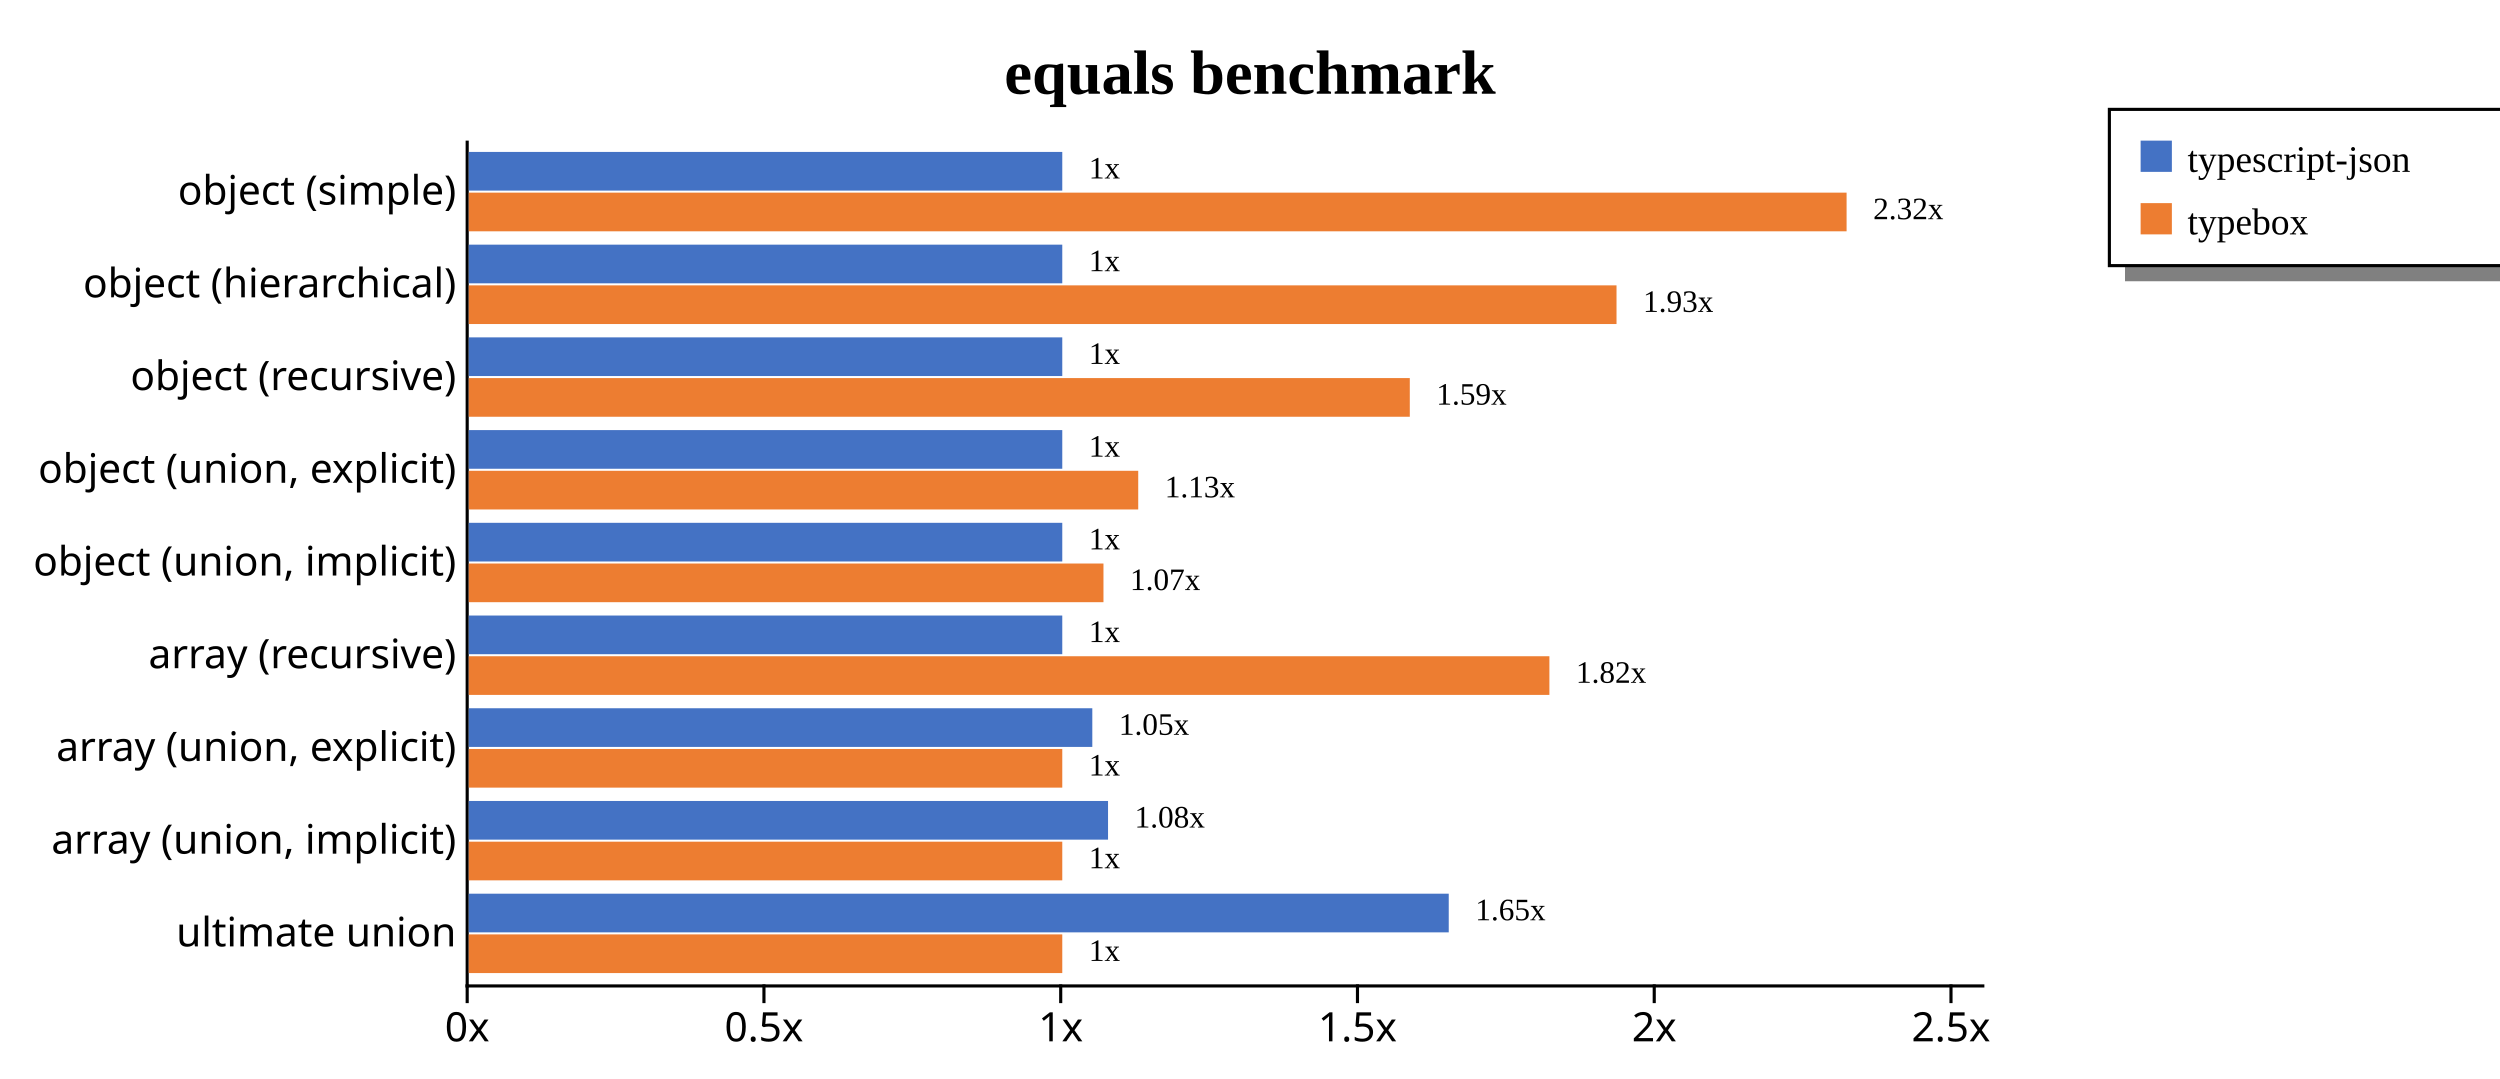
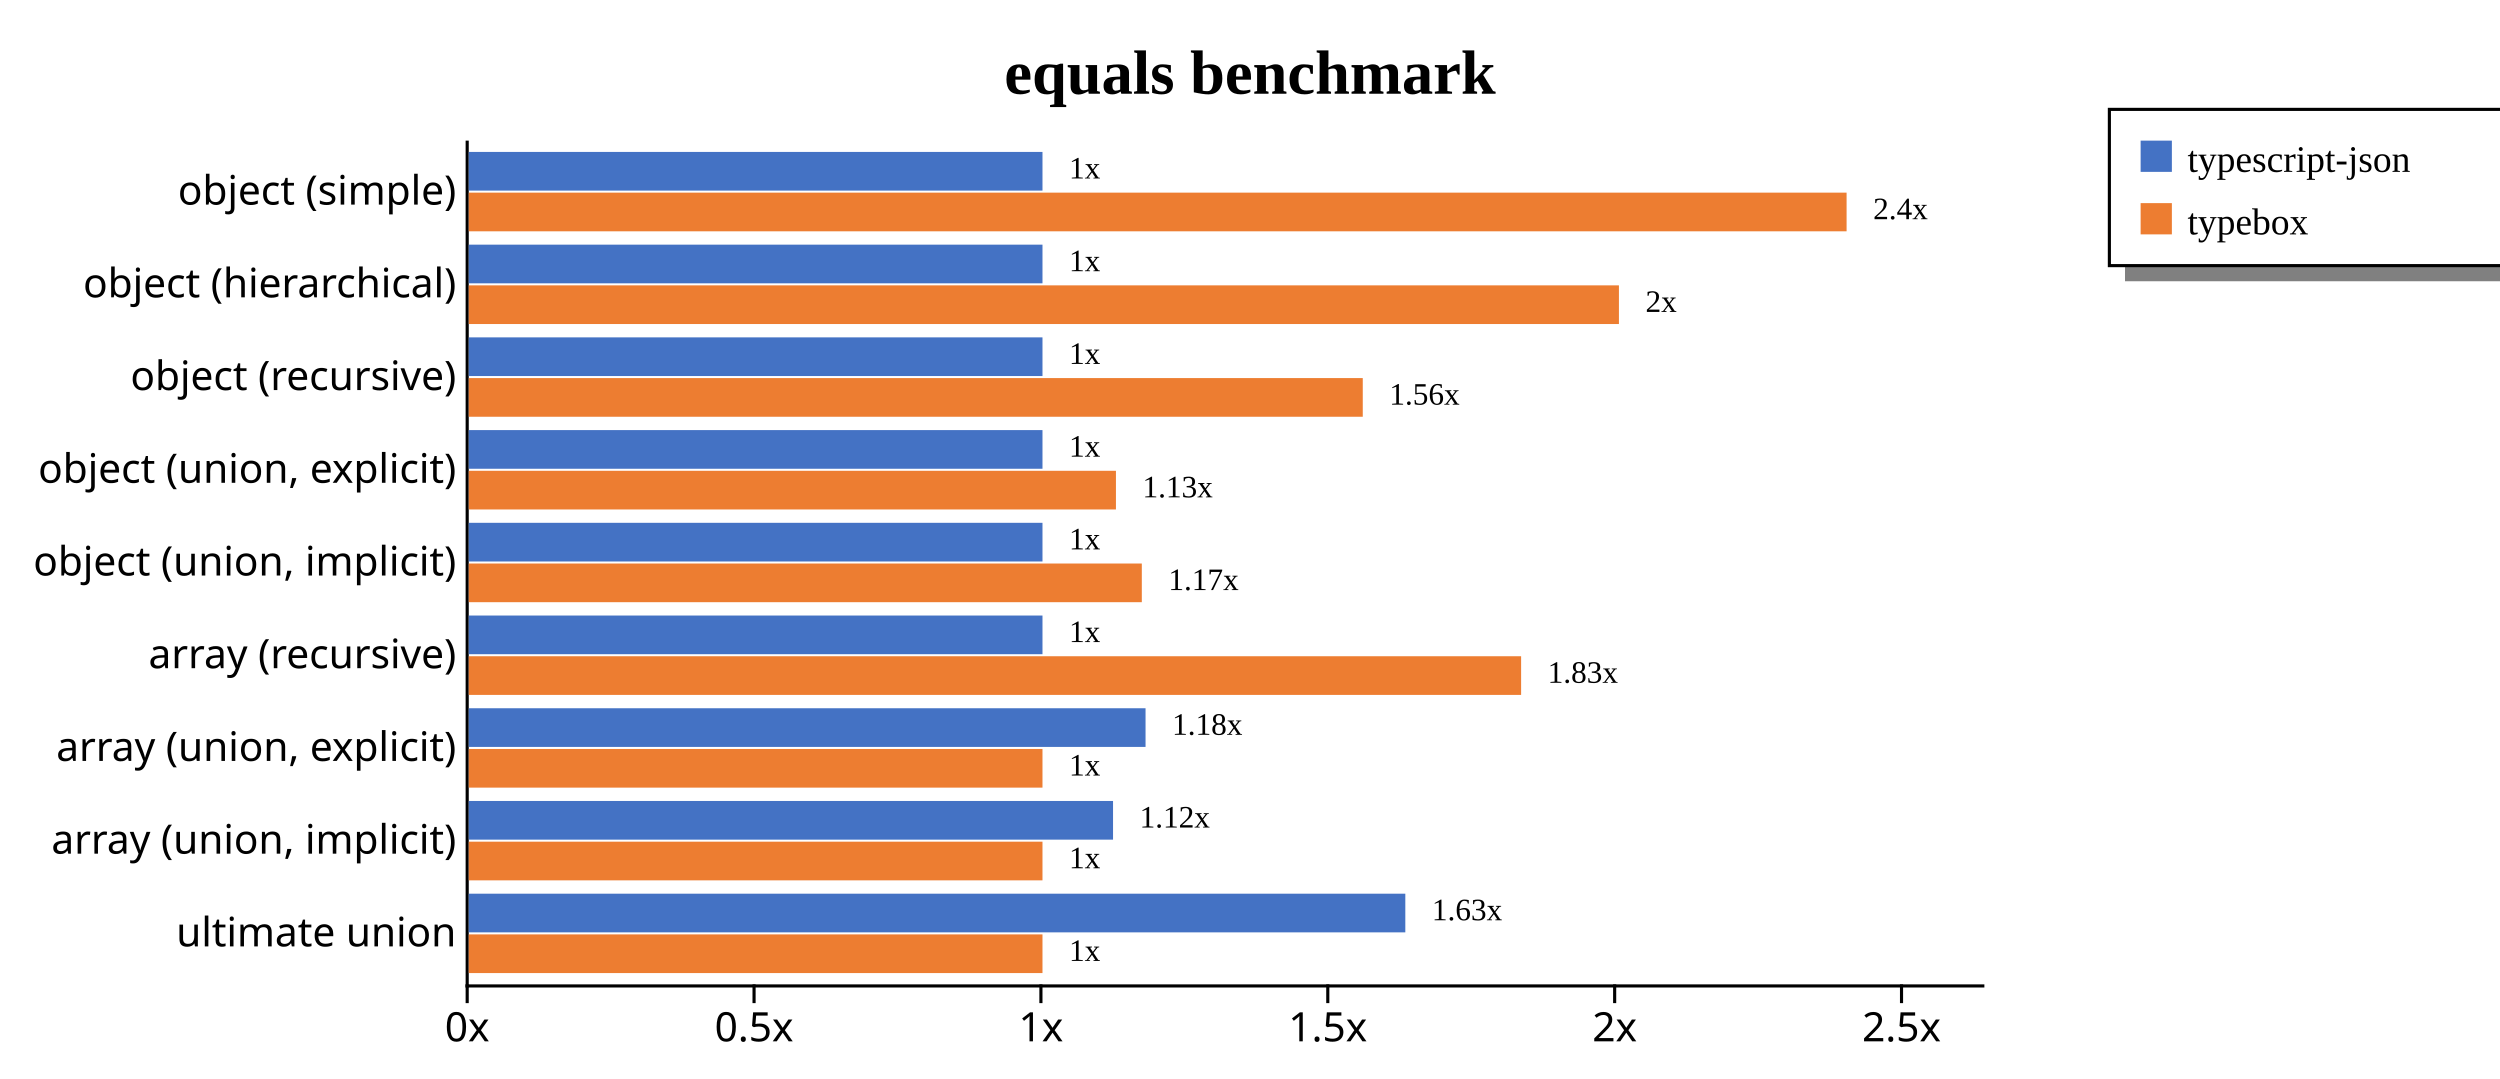
<svg xmlns="http://www.w3.org/2000/svg" width="800" height="345" style="background-color: white;">
  <g class="y axis" transform="translate(149,45)" fill="none" font-size="10" font-family="sans-serif" text-anchor="end" style="font-size: 13px;">
    <path class="domain" stroke="#000" d="M0,0.5H0.5V270.5H0" />
    <g class="tick" opacity="1" transform="translate(0,16.31868)" style="font-size: 13px;">
      <line stroke="#000" x2="0" />
      <text fill="#000" x="-3" dy="0.32em">object (simple)    </text>
    </g>
    <g class="tick" opacity="1" transform="translate(0,45.98901)" style="font-size: 13px;">
      <line stroke="#000" x2="0" />
      <text fill="#000" x="-3" dy="0.32em">object (hierarchical)    </text>
    </g>
    <g class="tick" opacity="1" transform="translate(0,75.65934)" style="font-size: 13px;">
      <line stroke="#000" x2="0" />
      <text fill="#000" x="-3" dy="0.32em">object (recursive)    </text>
    </g>
    <g class="tick" opacity="1" transform="translate(0,105.3297)" style="font-size: 13px;">
      <line stroke="#000" x2="0" />
      <text fill="#000" x="-3" dy="0.32em">object (union, explicit)    </text>
    </g>
    <g class="tick" opacity="1" transform="translate(0,135)" style="font-size: 13px;">
      <line stroke="#000" x2="0" />
      <text fill="#000" x="-3" dy="0.32em">object (union, implicit)    </text>
    </g>
    <g class="tick" opacity="1" transform="translate(0,164.6703)" style="font-size: 13px;">
      <line stroke="#000" x2="0" />
      <text fill="#000" x="-3" dy="0.32em">array (recursive)    </text>
    </g>
    <g class="tick" opacity="1" transform="translate(0,194.3407)" style="font-size: 13px;">
      <line stroke="#000" x2="0" />
      <text fill="#000" x="-3" dy="0.32em">array (union, explicit)    </text>
    </g>
    <g class="tick" opacity="1" transform="translate(0,224.011)" style="font-size: 13px;">
      <line stroke="#000" x2="0" />
      <text fill="#000" x="-3" dy="0.32em">array (union, implicit)    </text>
    </g>
    <g class="tick" opacity="1" transform="translate(0,253.6813)" style="font-size: 13px;">
      <line stroke="#000" x2="0" />
      <text fill="#000" x="-3" dy="0.32em">ultimate union    </text>
    </g>
  </g>
  <g class="x axis" transform="translate(149,315)" fill="none" font-size="10" font-family="sans-serif" text-anchor="middle" style="font-size: 13px;">
    <path class="domain" stroke="#000" d="M0.5,0V0.5H485.5V0" />
    <g class="tick" opacity="1" transform="translate(0.5,0)" style="font-size: 13px;">
      <line stroke="#000" y2="6" />
      <text fill="#000" y="9" dy="0.71em">0x</text>
    </g>
-     <g class="tick" opacity="1" transform="translate(95.4636,0)" style="font-size: 13px;">
+     <g class="tick" opacity="1" transform="translate(92.2974,0)" style="font-size: 13px;">
      <line stroke="#000" y2="6" />
      <text fill="#000" y="9" dy="0.71em">0.5x</text>
    </g>
-     <g class="tick" opacity="1" transform="translate(190.4272,0)" style="font-size: 13px;">
+     <g class="tick" opacity="1" transform="translate(184.0948,0)" style="font-size: 13px;">
      <line stroke="#000" y2="6" />
      <text fill="#000" y="9" dy="0.71em">1x</text>
    </g>
-     <g class="tick" opacity="1" transform="translate(285.3908,0)" style="font-size: 13px;">
+     <g class="tick" opacity="1" transform="translate(275.8922,0)" style="font-size: 13px;">
      <line stroke="#000" y2="6" />
      <text fill="#000" y="9" dy="0.71em">1.5x</text>
    </g>
-     <g class="tick" opacity="1" transform="translate(380.3544,0)" style="font-size: 13px;">
+     <g class="tick" opacity="1" transform="translate(367.6896,0)" style="font-size: 13px;">
      <line stroke="#000" y2="6" />
      <text fill="#000" y="9" dy="0.71em">2x</text>
    </g>
-     <g class="tick" opacity="1" transform="translate(475.318,0)" style="font-size: 13px;">
+     <g class="tick" opacity="1" transform="translate(459.487,0)" style="font-size: 13px;">
      <line stroke="#000" y2="6" />
      <text fill="#000" y="9" dy="0.71em">2.5x</text>
    </g>
  </g>
  <text transform="translate(400, 30)" style="text-anchor: middle; font-size: 20px; font-weight: bold;">equals benchmark</text>
  <rect x="680" y="85" width="200" height="5" fill="gray" />
  <rect x="675" y="35" width="200" height="50" fill="none" stroke="black" />
  <rect x="685" y="45" width="10" height="10" style="fill: #4472c4;" />
  <text x="700" y="55" style="font-size: 12px;">typescript-json</text>
  <rect x="685" y="65" width="10" height="10" style="fill: #ed7d31;" />
  <text x="700" y="75" style="font-size: 12px;">typebox</text>
  <g style="font-size: 13px;">
    <g style="font-size: 13px;">
-       <rect x="150" y="48.618" width="189.927" height="12.375" fill="#4472c4" />
+       <rect x="150" y="48.618" width="183.595" height="12.375" fill="#4472c4" />
      <rect x="150" y="61.644" width="440.909" height="12.375" fill="#ed7d31" />
-       <text class="label" x="348.427" y="57.118" font-size="10px">1x</text>
-       <text class="label" x="599.409" y="70.144" font-size="10px">2.32x</text>
-       <text class="label" x="344.927" y="58.618" font-size="8px" />
+       <text class="label" x="342.095" y="57.118" font-size="10px">1x</text>
+       <text class="label" x="599.409" y="70.144" font-size="10px">2.4x</text>
+       <text class="label" x="338.595" y="58.618" font-size="8px" />
      <text class="label" x="595.909" y="71.644" font-size="8px" />
    </g>
    <g style="font-size: 13px;">
-       <rect x="150" y="78.289" width="189.927" height="12.375" fill="#4472c4" />
-       <rect x="150" y="91.315" width="367.287" height="12.375" fill="#ed7d31" />
-       <text class="label" x="348.427" y="86.789" font-size="10px">1x</text>
-       <text class="label" x="525.787" y="99.815" font-size="10px">1.93x</text>
-       <text class="label" x="344.927" y="88.289" font-size="8px" />
-       <text class="label" x="522.287" y="101.315" font-size="8px" />
+       <rect x="150" y="78.289" width="183.595" height="12.375" fill="#4472c4" />
+       <rect x="150" y="91.315" width="368.057" height="12.375" fill="#ed7d31" />
+       <text class="label" x="342.095" y="86.789" font-size="10px">1x</text>
+       <text class="label" x="526.557" y="99.815" font-size="10px">2x</text>
+       <text class="label" x="338.595" y="88.289" font-size="8px" />
+       <text class="label" x="523.057" y="101.315" font-size="8px" />
    </g>
    <g style="font-size: 13px;">
-       <rect x="150" y="107.959" width="189.927" height="12.375" fill="#4472c4" />
-       <rect x="150" y="120.985" width="301.135" height="12.375" fill="#ed7d31" />
-       <text class="label" x="348.427" y="116.459" font-size="10px">1x</text>
-       <text class="label" x="459.635" y="129.485" font-size="10px">1.59x</text>
-       <text class="label" x="344.927" y="117.959" font-size="8px" />
-       <text class="label" x="456.135" y="130.985" font-size="8px" />
+       <rect x="150" y="107.959" width="183.595" height="12.375" fill="#4472c4" />
+       <rect x="150" y="120.985" width="286.085" height="12.375" fill="#ed7d31" />
+       <text class="label" x="342.095" y="116.459" font-size="10px">1x</text>
+       <text class="label" x="444.585" y="129.485" font-size="10px">1.56x</text>
+       <text class="label" x="338.595" y="117.959" font-size="8px" />
+       <text class="label" x="441.085" y="130.985" font-size="8px" />
    </g>
    <g style="font-size: 13px;">
-       <rect x="150" y="137.629" width="189.927" height="12.375" fill="#4472c4" />
-       <rect x="150" y="150.655" width="214.233" height="12.375" fill="#ed7d31" />
-       <text class="label" x="348.427" y="146.129" font-size="10px">1x</text>
-       <text class="label" x="372.733" y="159.155" font-size="10px">1.13x</text>
-       <text class="label" x="344.927" y="147.629" font-size="8px" />
-       <text class="label" x="369.233" y="160.655" font-size="8px" />
+       <rect x="150" y="137.629" width="183.595" height="12.375" fill="#4472c4" />
+       <rect x="150" y="150.655" width="207.101" height="12.375" fill="#ed7d31" />
+       <text class="label" x="342.095" y="146.129" font-size="10px">1x</text>
+       <text class="label" x="365.601" y="159.155" font-size="10px">1.13x</text>
+       <text class="label" x="338.595" y="147.629" font-size="8px" />
+       <text class="label" x="362.101" y="160.655" font-size="8px" />
    </g>
    <g style="font-size: 13px;">
-       <rect x="150" y="167.3" width="189.927" height="12.375" fill="#4472c4" />
-       <rect x="150" y="180.326" width="203.11" height="12.375" fill="#ed7d31" />
-       <text class="label" x="348.427" y="175.8" font-size="10px">1x</text>
-       <text class="label" x="361.61" y="188.826" font-size="10px">1.07x</text>
-       <text class="label" x="344.927" y="177.3" font-size="8px" />
-       <text class="label" x="358.11" y="190.326" font-size="8px" />
+       <rect x="150" y="167.3" width="183.595" height="12.375" fill="#4472c4" />
+       <rect x="150" y="180.326" width="215.38" height="12.375" fill="#ed7d31" />
+       <text class="label" x="342.095" y="175.8" font-size="10px">1x</text>
+       <text class="label" x="373.88" y="188.826" font-size="10px">1.17x</text>
+       <text class="label" x="338.595" y="177.3" font-size="8px" />
+       <text class="label" x="370.38" y="190.326" font-size="8px" />
    </g>
    <g style="font-size: 13px;">
-       <rect x="150" y="196.97" width="189.927" height="12.375" fill="#4472c4" />
-       <rect x="150" y="209.996" width="345.809" height="12.375" fill="#ed7d31" />
-       <text class="label" x="348.427" y="205.47" font-size="10px">1x</text>
-       <text class="label" x="504.309" y="218.496" font-size="10px">1.82x</text>
-       <text class="label" x="344.927" y="206.97" font-size="8px" />
-       <text class="label" x="500.809" y="219.996" font-size="8px" />
+       <rect x="150" y="196.97" width="183.595" height="12.375" fill="#4472c4" />
+       <rect x="150" y="209.996" width="336.756" height="12.375" fill="#ed7d31" />
+       <text class="label" x="342.095" y="205.47" font-size="10px">1x</text>
+       <text class="label" x="495.256" y="218.496" font-size="10px">1.83x</text>
+       <text class="label" x="338.595" y="206.97" font-size="8px" />
+       <text class="label" x="491.756" y="219.996" font-size="8px" />
    </g>
    <g style="font-size: 13px;">
-       <rect x="150" y="226.64" width="199.539" height="12.375" fill="#4472c4" />
-       <rect x="150" y="239.666" width="189.927" height="12.375" fill="#ed7d31" />
-       <text class="label" x="358.039" y="235.14" font-size="10px">1.05x</text>
-       <text class="label" x="348.427" y="248.166" font-size="10px">1x</text>
-       <text class="label" x="354.539" y="236.64" font-size="8px" />
-       <text class="label" x="344.927" y="249.666" font-size="8px" />
+       <rect x="150" y="226.64" width="216.574" height="12.375" fill="#4472c4" />
+       <rect x="150" y="239.666" width="183.595" height="12.375" fill="#ed7d31" />
+       <text class="label" x="375.074" y="235.14" font-size="10px">1.18x</text>
+       <text class="label" x="342.095" y="248.166" font-size="10px">1x</text>
+       <text class="label" x="371.574" y="236.64" font-size="8px" />
+       <text class="label" x="338.595" y="249.666" font-size="8px" />
    </g>
    <g style="font-size: 13px;">
-       <rect x="150" y="256.311" width="204.573" height="12.375" fill="#4472c4" />
-       <rect x="150" y="269.337" width="189.927" height="12.375" fill="#ed7d31" />
-       <text class="label" x="363.073" y="264.811" font-size="10px">1.08x</text>
-       <text class="label" x="348.427" y="277.837" font-size="10px">1x</text>
-       <text class="label" x="359.573" y="266.311" font-size="8px" />
-       <text class="label" x="344.927" y="279.337" font-size="8px" />
+       <rect x="150" y="256.311" width="206.172" height="12.375" fill="#4472c4" />
+       <rect x="150" y="269.337" width="183.595" height="12.375" fill="#ed7d31" />
+       <text class="label" x="364.672" y="264.811" font-size="10px">1.12x</text>
+       <text class="label" x="342.095" y="277.837" font-size="10px">1x</text>
+       <text class="label" x="361.172" y="266.311" font-size="8px" />
+       <text class="label" x="338.595" y="279.337" font-size="8px" />
    </g>
    <g style="font-size: 13px;">
-       <rect x="150" y="285.981" width="313.598" height="12.375" fill="#4472c4" />
-       <rect x="150" y="299.007" width="189.927" height="12.375" fill="#ed7d31" />
-       <text class="label" x="472.098" y="294.481" font-size="10px">1.65x</text>
-       <text class="label" x="348.427" y="307.507" font-size="10px">1x</text>
-       <text class="label" x="468.598" y="295.981" font-size="8px" />
-       <text class="label" x="344.927" y="309.007" font-size="8px" />
+       <rect x="150" y="285.981" width="299.703" height="12.375" fill="#4472c4" />
+       <rect x="150" y="299.007" width="183.595" height="12.375" fill="#ed7d31" />
+       <text class="label" x="458.203" y="294.481" font-size="10px">1.63x</text>
+       <text class="label" x="342.095" y="307.507" font-size="10px">1x</text>
+       <text class="label" x="454.703" y="295.981" font-size="8px" />
+       <text class="label" x="338.595" y="309.007" font-size="8px" />
    </g>
  </g>
</svg>
